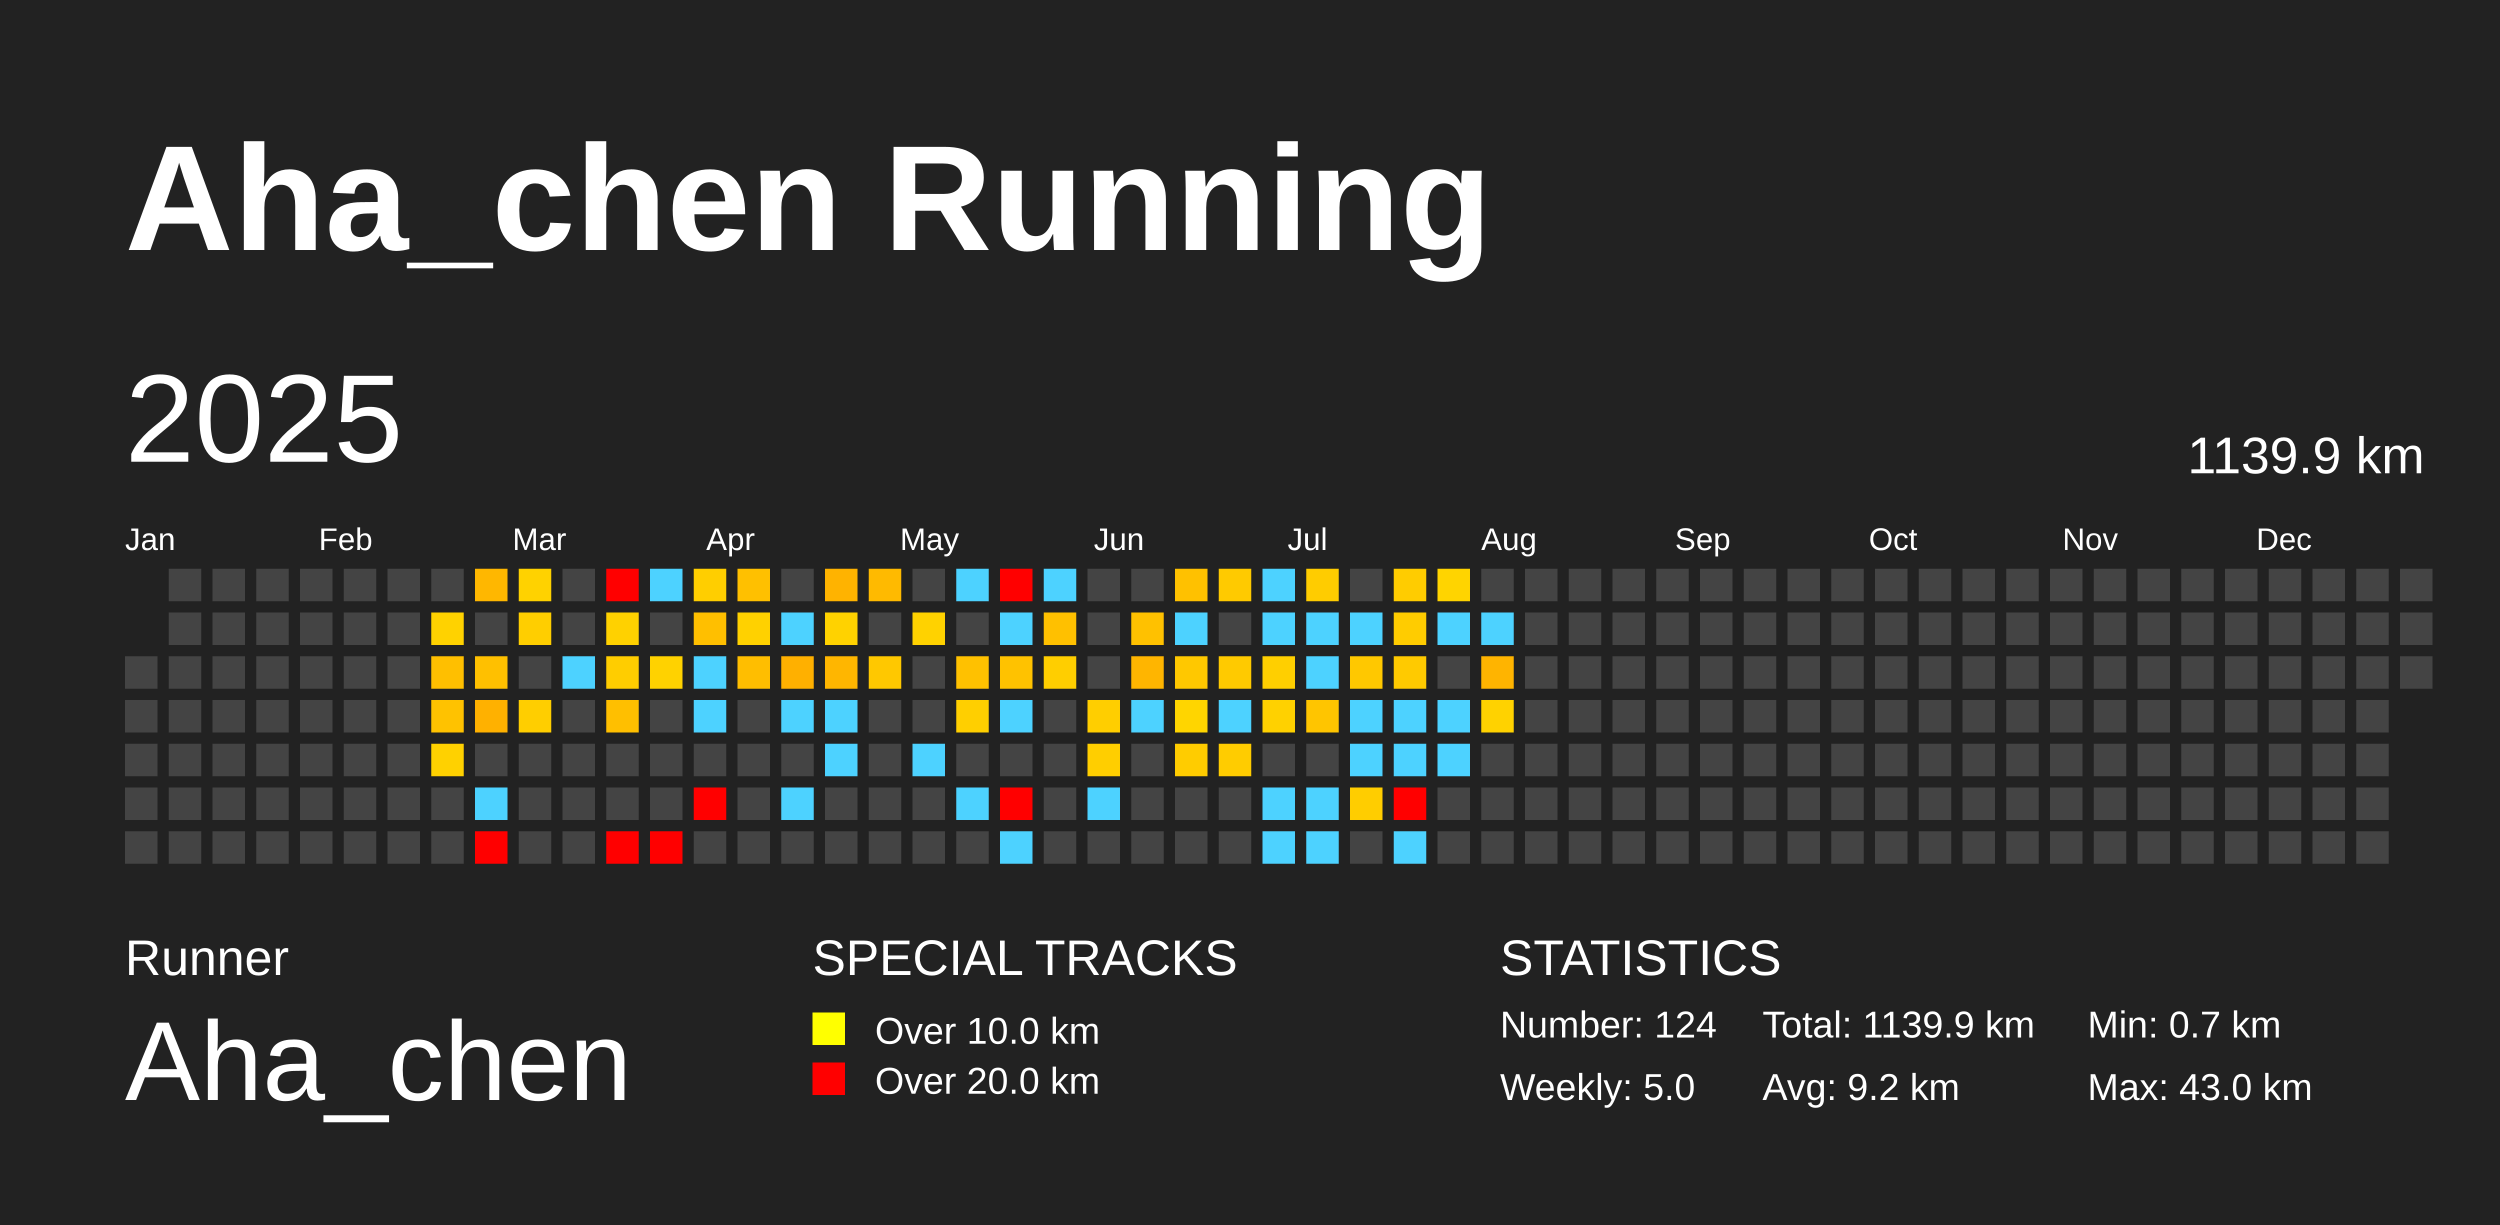
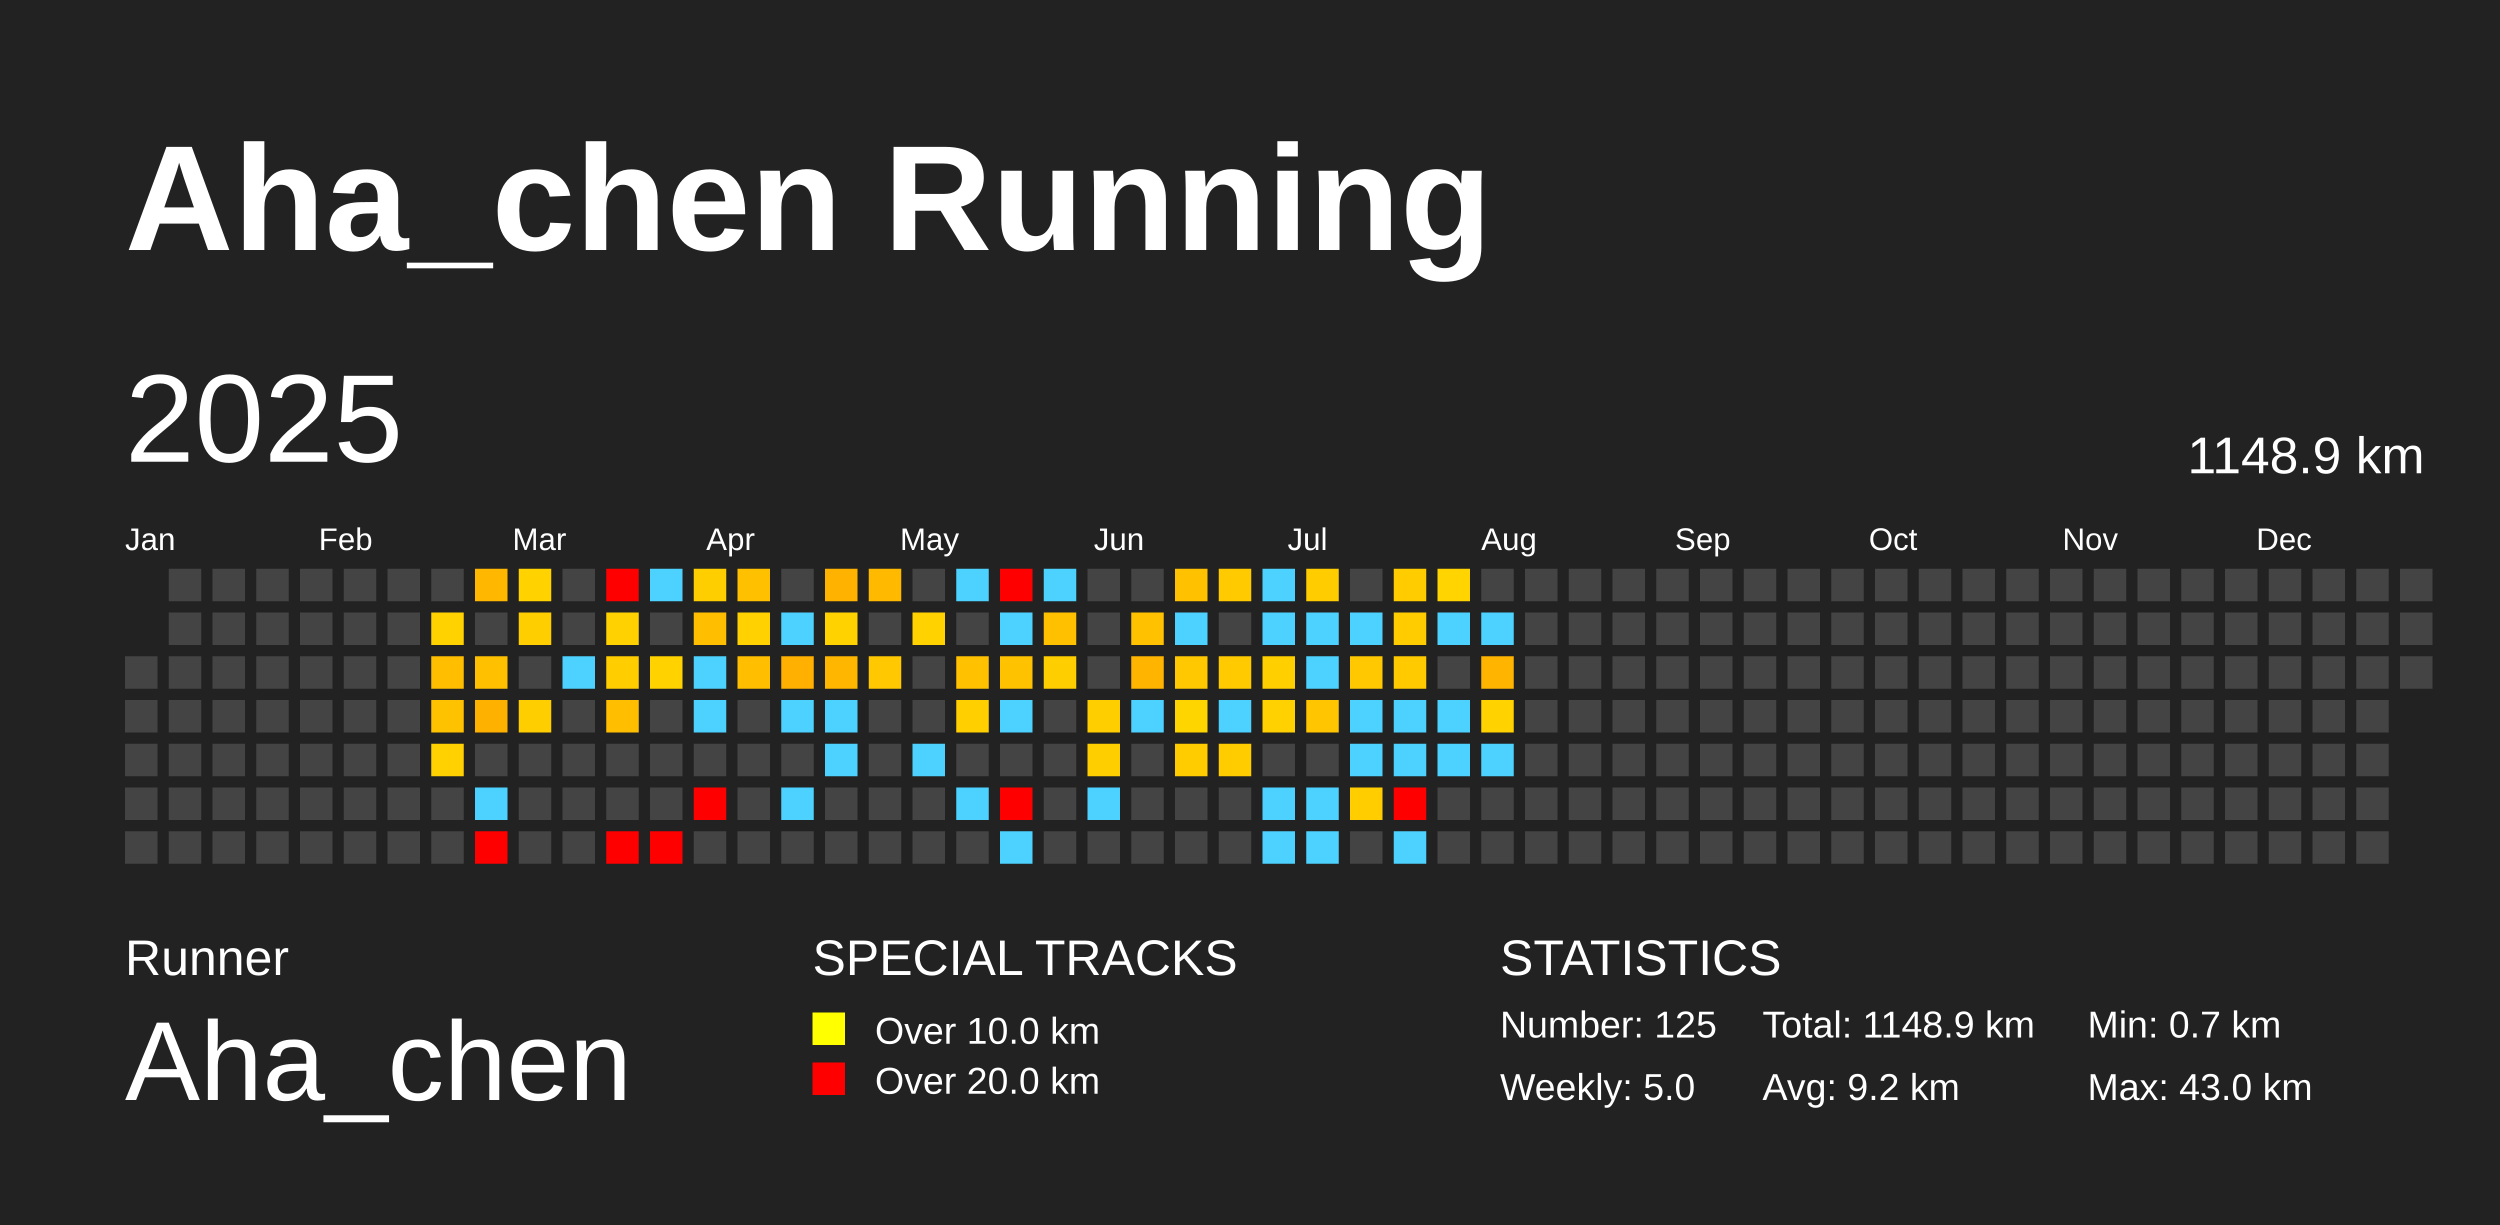
<svg xmlns="http://www.w3.org/2000/svg" baseProfile="full" height="98mm" version="1.1" viewBox="0,0,200,98" width="200mm">
  <defs />
  <rect fill="#222222" height="98" width="200" x="0" y="0" />
  <text fill="#FFFFFF" style="font-size:12px; font-family:Arial; font-weight:bold;" x="10" y="20">Aha_chen Running</text>
  <text fill="#FFFFFF" style="font-size:4px; font-family:Arial" x="10" y="78">Runner</text>
  <text fill="#FFFFFF" style="font-size:9px; font-family:Arial" x="10" y="88">Aha_chen</text>
  <text fill="#FFFFFF" style="font-size:4px; font-family:Arial" x="65" y="78">SPECIAL TRACKS</text>
  <rect fill="yellow" height="2.6" width="2.6" x="65" y="81" />
  <text fill="#FFFFFF" style="font-size:3px; font-family:Arial" x="70" y="83.5">Over 10.0 km</text>
  <rect fill="red" height="2.6" width="2.6" x="65" y="85" />
  <text fill="#FFFFFF" style="font-size:3px; font-family:Arial" x="70" y="87.5">Over 20.0 km</text>
  <text fill="#FFFFFF" style="font-size:4px; font-family:Arial" x="120" y="78">STATISTICS</text>
-   <text fill="#FFFFFF" style="font-size:3px; font-family:Arial" x="120" y="83">Number: 124</text>
+   <text fill="#FFFFFF" style="font-size:3px; font-family:Arial" x="120" y="83">Number: 125</text>
  <text fill="#FFFFFF" style="font-size:3px; font-family:Arial" x="120" y="88">Weekly: 5.0</text>
-   <text fill="#FFFFFF" style="font-size:3px; font-family:Arial" x="141" y="83">Total: 1139.9 km</text>
+   <text fill="#FFFFFF" style="font-size:3px; font-family:Arial" x="141" y="83">Total: 1148.9 km</text>
  <text fill="#FFFFFF" style="font-size:3px; font-family:Arial" x="141" y="88">Avg: 9.2 km</text>
  <text fill="#FFFFFF" style="font-size:3px; font-family:Arial" x="167" y="83">Min: 0.7 km</text>
  <text fill="#FFFFFF" style="font-size:3px; font-family:Arial" x="167" y="88">Max: 43.0 km</text>
  <text dominant-baseline="hanging" fill="#FFFFFF" style="font-size:10.0px; font-family:Arial;" x="10" y="30">2025</text>
-   <text dominant-baseline="hanging" fill="#FFFFFF" style="font-size:4.125px; font-family:Arial;" x="175" y="35">1139.9 km</text>
+   <text dominant-baseline="hanging" fill="#FFFFFF" style="font-size:4.125px; font-family:Arial;" x="175" y="35">1148.9 km</text>
  <text fill="#FFFFFF" style="font-size:2.5px; font-family:Arial" x="10.0" y="44">Jan</text>
  <text fill="#FFFFFF" style="font-size:2.5px; font-family:Arial" x="25.5" y="44">Feb</text>
  <text fill="#FFFFFF" style="font-size:2.5px; font-family:Arial" x="41.0" y="44">Mar</text>
  <text fill="#FFFFFF" style="font-size:2.5px; font-family:Arial" x="56.5" y="44">Apr</text>
  <text fill="#FFFFFF" style="font-size:2.5px; font-family:Arial" x="72.0" y="44">May</text>
  <text fill="#FFFFFF" style="font-size:2.5px; font-family:Arial" x="87.5" y="44">Jun</text>
  <text fill="#FFFFFF" style="font-size:2.5px; font-family:Arial" x="103.0" y="44">Jul</text>
  <text fill="#FFFFFF" style="font-size:2.5px; font-family:Arial" x="118.5" y="44">Aug</text>
  <text fill="#FFFFFF" style="font-size:2.5px; font-family:Arial" x="134.0" y="44">Sep</text>
  <text fill="#FFFFFF" style="font-size:2.5px; font-family:Arial" x="149.5" y="44">Oct</text>
  <text fill="#FFFFFF" style="font-size:2.5px; font-family:Arial" x="165.0" y="44">Nov</text>
  <text fill="#FFFFFF" style="font-size:2.5px; font-family:Arial" x="180.5" y="44">Dec</text>
  <rect fill="#444444" height="2.6" width="2.6" x="10.0" y="52.5" />
  <rect fill="#444444" height="2.6" width="2.6" x="10.0" y="56.0" />
  <rect fill="#444444" height="2.6" width="2.6" x="10.0" y="59.5" />
  <rect fill="#444444" height="2.6" width="2.6" x="10.0" y="63.0" />
  <rect fill="#444444" height="2.6" width="2.6" x="10.0" y="66.5" />
  <rect fill="#444444" height="2.6" width="2.6" x="13.5" y="45.5" />
  <rect fill="#444444" height="2.6" width="2.6" x="13.5" y="49.0" />
  <rect fill="#444444" height="2.6" width="2.6" x="13.5" y="52.5" />
  <rect fill="#444444" height="2.6" width="2.6" x="13.5" y="56.0" />
  <rect fill="#444444" height="2.6" width="2.6" x="13.5" y="59.5" />
  <rect fill="#444444" height="2.6" width="2.6" x="13.5" y="63.0" />
  <rect fill="#444444" height="2.6" width="2.6" x="13.5" y="66.5" />
  <rect fill="#444444" height="2.6" width="2.6" x="17.0" y="45.5" />
  <rect fill="#444444" height="2.6" width="2.6" x="17.0" y="49.0" />
  <rect fill="#444444" height="2.6" width="2.6" x="17.0" y="52.5" />
  <rect fill="#444444" height="2.6" width="2.6" x="17.0" y="56.0" />
  <rect fill="#444444" height="2.6" width="2.6" x="17.0" y="59.5" />
  <rect fill="#444444" height="2.6" width="2.6" x="17.0" y="63.0" />
  <rect fill="#444444" height="2.6" width="2.6" x="17.0" y="66.5" />
  <rect fill="#444444" height="2.6" width="2.6" x="20.5" y="45.5" />
  <rect fill="#444444" height="2.6" width="2.6" x="20.5" y="49.0" />
  <rect fill="#444444" height="2.6" width="2.6" x="20.5" y="52.5" />
  <rect fill="#444444" height="2.6" width="2.6" x="20.5" y="56.0" />
  <rect fill="#444444" height="2.6" width="2.6" x="20.5" y="59.5" />
  <rect fill="#444444" height="2.6" width="2.6" x="20.5" y="63.0" />
  <rect fill="#444444" height="2.6" width="2.6" x="20.5" y="66.5" />
  <rect fill="#444444" height="2.6" width="2.6" x="24.0" y="45.5" />
  <rect fill="#444444" height="2.6" width="2.6" x="24.0" y="49.0" />
  <rect fill="#444444" height="2.6" width="2.6" x="24.0" y="52.5" />
  <rect fill="#444444" height="2.6" width="2.6" x="24.0" y="56.0" />
  <rect fill="#444444" height="2.6" width="2.6" x="24.0" y="59.5" />
  <rect fill="#444444" height="2.6" width="2.6" x="24.0" y="63.0" />
  <rect fill="#444444" height="2.6" width="2.6" x="24.0" y="66.5" />
  <rect fill="#444444" height="2.6" width="2.6" x="27.5" y="45.5" />
  <rect fill="#444444" height="2.6" width="2.6" x="27.5" y="49.0" />
  <rect fill="#444444" height="2.6" width="2.6" x="27.5" y="52.5" />
  <rect fill="#444444" height="2.6" width="2.6" x="27.5" y="56.0" />
  <rect fill="#444444" height="2.6" width="2.6" x="27.5" y="59.5" />
  <rect fill="#444444" height="2.6" width="2.6" x="27.5" y="63.0" />
  <rect fill="#444444" height="2.6" width="2.6" x="27.5" y="66.5" />
  <rect fill="#444444" height="2.6" width="2.6" x="31.0" y="45.5" />
  <rect fill="#444444" height="2.6" width="2.6" x="31.0" y="49.0" />
  <rect fill="#444444" height="2.6" width="2.6" x="31.0" y="52.5" />
  <rect fill="#444444" height="2.6" width="2.6" x="31.0" y="56.0" />
  <rect fill="#444444" height="2.6" width="2.6" x="31.0" y="59.5" />
  <rect fill="#444444" height="2.6" width="2.6" x="31.0" y="63.0" />
  <rect fill="#444444" height="2.6" width="2.6" x="31.0" y="66.5" />
  <rect fill="#444444" height="2.6" width="2.6" x="34.5" y="45.5" />
  <rect fill="#ffd200" height="2.6" width="2.6" x="34.5" y="49.0" />
  <rect fill="#ffbf00" height="2.6" width="2.6" x="34.5" y="52.5" />
  <rect fill="#ffc200" height="2.6" width="2.6" x="34.5" y="56.0" />
  <rect fill="#ffd100" height="2.6" width="2.6" x="34.5" y="59.5" />
  <rect fill="#444444" height="2.6" width="2.6" x="34.5" y="63.0" />
  <rect fill="#444444" height="2.6" width="2.6" x="34.5" y="66.5" />
  <rect fill="#ffb700" height="2.6" width="2.6" x="38.0" y="45.5" />
  <rect fill="#444444" height="2.6" width="2.6" x="38.0" y="49.0" />
  <rect fill="#ffc000" height="2.6" width="2.6" x="38.0" y="52.5" />
  <rect fill="#ffb100" height="2.6" width="2.6" x="38.0" y="56.0" />
  <rect fill="#444444" height="2.6" width="2.6" x="38.0" y="59.5" />
  <rect fill="#4dd2ff" height="2.6" width="2.6" x="38.0" y="63.0" />
  <rect fill="red" height="2.6" width="2.6" x="38.0" y="66.5" />
  <rect fill="#ffd200" height="2.6" width="2.6" x="41.5" y="45.5" />
  <rect fill="#ffce00" height="2.6" width="2.6" x="41.5" y="49.0" />
  <rect fill="#444444" height="2.6" width="2.6" x="41.5" y="52.5" />
  <rect fill="#ffce00" height="2.6" width="2.6" x="41.5" y="56.0" />
  <rect fill="#444444" height="2.6" width="2.6" x="41.5" y="59.5" />
  <rect fill="#444444" height="2.6" width="2.6" x="41.5" y="63.0" />
  <rect fill="#444444" height="2.6" width="2.6" x="41.5" y="66.5" />
  <rect fill="#444444" height="2.6" width="2.6" x="45.0" y="45.5" />
  <rect fill="#444444" height="2.6" width="2.6" x="45.0" y="49.0" />
  <rect fill="#4dd2ff" height="2.6" width="2.6" x="45.0" y="52.5" />
  <rect fill="#444444" height="2.6" width="2.6" x="45.0" y="56.0" />
  <rect fill="#444444" height="2.6" width="2.6" x="45.0" y="59.5" />
  <rect fill="#444444" height="2.6" width="2.6" x="45.0" y="63.0" />
  <rect fill="#444444" height="2.6" width="2.6" x="45.0" y="66.5" />
  <rect fill="red" height="2.6" width="2.6" x="48.5" y="45.5" />
  <rect fill="#ffd100" height="2.6" width="2.6" x="48.5" y="49.0" />
  <rect fill="#ffcd00" height="2.6" width="2.6" x="48.5" y="52.5" />
  <rect fill="#ffbf00" height="2.6" width="2.6" x="48.5" y="56.0" />
  <rect fill="#444444" height="2.6" width="2.6" x="48.5" y="59.5" />
  <rect fill="#444444" height="2.6" width="2.6" x="48.5" y="63.0" />
  <rect fill="red" height="2.6" width="2.6" x="48.5" y="66.5" />
  <rect fill="#4dd2ff" height="2.6" width="2.6" x="52.0" y="45.5" />
  <rect fill="#444444" height="2.6" width="2.6" x="52.0" y="49.0" />
  <rect fill="#ffd200" height="2.6" width="2.6" x="52.0" y="52.5" />
  <rect fill="#444444" height="2.6" width="2.6" x="52.0" y="56.0" />
  <rect fill="#444444" height="2.6" width="2.6" x="52.0" y="59.5" />
  <rect fill="#444444" height="2.6" width="2.6" x="52.0" y="63.0" />
  <rect fill="red" height="2.6" width="2.6" x="52.0" y="66.5" />
  <rect fill="#ffce00" height="2.6" width="2.6" x="55.5" y="45.5" />
  <rect fill="#ffbf00" height="2.6" width="2.6" x="55.5" y="49.0" />
  <rect fill="#4dd2ff" height="2.6" width="2.6" x="55.5" y="52.5" />
  <rect fill="#4dd2ff" height="2.6" width="2.6" x="55.5" y="56.0" />
  <rect fill="#444444" height="2.6" width="2.6" x="55.5" y="59.5" />
  <rect fill="red" height="2.6" width="2.6" x="55.5" y="63.0" />
  <rect fill="#444444" height="2.6" width="2.6" x="55.5" y="66.5" />
  <rect fill="#ffc000" height="2.6" width="2.6" x="59.0" y="45.5" />
  <rect fill="#ffd100" height="2.6" width="2.6" x="59.0" y="49.0" />
  <rect fill="#ffbe00" height="2.6" width="2.6" x="59.0" y="52.5" />
  <rect fill="#444444" height="2.6" width="2.6" x="59.0" y="56.0" />
  <rect fill="#444444" height="2.6" width="2.6" x="59.0" y="59.5" />
  <rect fill="#444444" height="2.6" width="2.6" x="59.0" y="63.0" />
  <rect fill="#444444" height="2.6" width="2.6" x="59.0" y="66.5" />
  <rect fill="#444444" height="2.6" width="2.6" x="62.5" y="45.5" />
  <rect fill="#4dd2ff" height="2.6" width="2.6" x="62.5" y="49.0" />
  <rect fill="#ffb000" height="2.6" width="2.6" x="62.5" y="52.5" />
  <rect fill="#4dd2ff" height="2.6" width="2.6" x="62.5" y="56.0" />
  <rect fill="#444444" height="2.6" width="2.6" x="62.5" y="59.5" />
  <rect fill="#4dd2ff" height="2.6" width="2.6" x="62.5" y="63.0" />
  <rect fill="#444444" height="2.6" width="2.6" x="62.5" y="66.5" />
  <rect fill="#ffb300" height="2.6" width="2.6" x="66.0" y="45.5" />
  <rect fill="#ffd200" height="2.6" width="2.6" x="66.0" y="49.0" />
  <rect fill="#ffb600" height="2.6" width="2.6" x="66.0" y="52.5" />
  <rect fill="#4dd2ff" height="2.6" width="2.6" x="66.0" y="56.0" />
  <rect fill="#4dd2ff" height="2.6" width="2.6" x="66.0" y="59.5" />
  <rect fill="#444444" height="2.6" width="2.6" x="66.0" y="63.0" />
  <rect fill="#444444" height="2.6" width="2.6" x="66.0" y="66.5" />
  <rect fill="#ffba00" height="2.6" width="2.6" x="69.5" y="45.5" />
  <rect fill="#444444" height="2.6" width="2.6" x="69.5" y="49.0" />
  <rect fill="#ffc800" height="2.6" width="2.6" x="69.5" y="52.5" />
  <rect fill="#444444" height="2.6" width="2.6" x="69.5" y="56.0" />
  <rect fill="#444444" height="2.6" width="2.6" x="69.5" y="59.5" />
  <rect fill="#444444" height="2.6" width="2.6" x="69.5" y="63.0" />
  <rect fill="#444444" height="2.6" width="2.6" x="69.5" y="66.5" />
  <rect fill="#444444" height="2.6" width="2.6" x="73.0" y="45.5" />
  <rect fill="#ffd200" height="2.6" width="2.6" x="73.0" y="49.0" />
  <rect fill="#444444" height="2.6" width="2.6" x="73.0" y="52.5" />
  <rect fill="#444444" height="2.6" width="2.6" x="73.0" y="56.0" />
  <rect fill="#4dd2ff" height="2.6" width="2.6" x="73.0" y="59.5" />
  <rect fill="#444444" height="2.6" width="2.6" x="73.0" y="63.0" />
  <rect fill="#444444" height="2.6" width="2.6" x="73.0" y="66.5" />
  <rect fill="#4dd2ff" height="2.6" width="2.6" x="76.5" y="45.5" />
  <rect fill="#444444" height="2.6" width="2.6" x="76.5" y="49.0" />
  <rect fill="#ffc100" height="2.6" width="2.6" x="76.5" y="52.5" />
  <rect fill="#ffcf00" height="2.6" width="2.6" x="76.5" y="56.0" />
  <rect fill="#444444" height="2.6" width="2.6" x="76.5" y="59.5" />
  <rect fill="#4dd2ff" height="2.6" width="2.6" x="76.5" y="63.0" />
  <rect fill="#444444" height="2.6" width="2.6" x="76.5" y="66.5" />
  <rect fill="red" height="2.6" width="2.6" x="80.0" y="45.5" />
  <rect fill="#4dd2ff" height="2.6" width="2.6" x="80.0" y="49.0" />
  <rect fill="#ffc200" height="2.6" width="2.6" x="80.0" y="52.5" />
  <rect fill="#4dd2ff" height="2.6" width="2.6" x="80.0" y="56.0" />
  <rect fill="#444444" height="2.6" width="2.6" x="80.0" y="59.5" />
  <rect fill="red" height="2.6" width="2.6" x="80.0" y="63.0" />
  <rect fill="#4dd2ff" height="2.6" width="2.6" x="80.0" y="66.5" />
  <rect fill="#4dd2ff" height="2.6" width="2.6" x="83.5" y="45.5" />
  <rect fill="#ffc000" height="2.6" width="2.6" x="83.5" y="49.0" />
  <rect fill="#ffce00" height="2.6" width="2.6" x="83.5" y="52.5" />
  <rect fill="#444444" height="2.6" width="2.6" x="83.5" y="56.0" />
  <rect fill="#444444" height="2.6" width="2.6" x="83.5" y="59.5" />
  <rect fill="#444444" height="2.6" width="2.6" x="83.5" y="63.0" />
  <rect fill="#444444" height="2.6" width="2.6" x="83.5" y="66.5" />
  <rect fill="#444444" height="2.6" width="2.6" x="87.0" y="45.5" />
  <rect fill="#444444" height="2.6" width="2.6" x="87.0" y="49.0" />
  <rect fill="#444444" height="2.6" width="2.6" x="87.0" y="52.5" />
  <rect fill="#ffce00" height="2.6" width="2.6" x="87.0" y="56.0" />
  <rect fill="#ffce00" height="2.6" width="2.6" x="87.0" y="59.5" />
  <rect fill="#4dd2ff" height="2.6" width="2.6" x="87.0" y="63.0" />
  <rect fill="#444444" height="2.6" width="2.6" x="87.0" y="66.5" />
  <rect fill="#444444" height="2.6" width="2.6" x="90.5" y="45.5" />
  <rect fill="#ffc100" height="2.6" width="2.6" x="90.5" y="49.0" />
  <rect fill="#ffb500" height="2.6" width="2.6" x="90.5" y="52.5" />
  <rect fill="#4dd2ff" height="2.6" width="2.6" x="90.5" y="56.0" />
  <rect fill="#444444" height="2.6" width="2.6" x="90.5" y="59.5" />
  <rect fill="#444444" height="2.6" width="2.6" x="90.5" y="63.0" />
  <rect fill="#444444" height="2.6" width="2.6" x="90.5" y="66.5" />
  <rect fill="#ffc100" height="2.6" width="2.6" x="94.0" y="45.5" />
  <rect fill="#4dd2ff" height="2.6" width="2.6" x="94.0" y="49.0" />
  <rect fill="#ffc800" height="2.6" width="2.6" x="94.0" y="52.5" />
  <rect fill="#ffd500" height="2.6" width="2.6" x="94.0" y="56.0" />
  <rect fill="#ffcc00" height="2.6" width="2.6" x="94.0" y="59.5" />
  <rect fill="#444444" height="2.6" width="2.6" x="94.0" y="63.0" />
  <rect fill="#444444" height="2.6" width="2.6" x="94.0" y="66.5" />
  <rect fill="#ffca00" height="2.6" width="2.6" x="97.5" y="45.5" />
  <rect fill="#444444" height="2.6" width="2.6" x="97.5" y="49.0" />
  <rect fill="#ffca00" height="2.6" width="2.6" x="97.5" y="52.5" />
  <rect fill="#4dd2ff" height="2.6" width="2.6" x="97.5" y="56.0" />
  <rect fill="#ffcc00" height="2.6" width="2.6" x="97.5" y="59.5" />
  <rect fill="#444444" height="2.6" width="2.6" x="97.5" y="63.0" />
  <rect fill="#444444" height="2.6" width="2.6" x="97.5" y="66.5" />
  <rect fill="#4dd2ff" height="2.6" width="2.6" x="101.0" y="45.5" />
  <rect fill="#4dd2ff" height="2.6" width="2.6" x="101.0" y="49.0" />
  <rect fill="#ffcf00" height="2.6" width="2.6" x="101.0" y="52.5" />
  <rect fill="#ffd100" height="2.6" width="2.6" x="101.0" y="56.0" />
  <rect fill="#444444" height="2.6" width="2.6" x="101.0" y="59.5" />
  <rect fill="#4dd2ff" height="2.6" width="2.6" x="101.0" y="63.0" />
  <rect fill="#4dd2ff" height="2.6" width="2.6" x="101.0" y="66.5" />
  <rect fill="#ffcc00" height="2.6" width="2.6" x="104.5" y="45.5" />
  <rect fill="#4dd2ff" height="2.6" width="2.6" x="104.5" y="49.0" />
  <rect fill="#4dd2ff" height="2.6" width="2.6" x="104.5" y="52.5" />
  <rect fill="#ffc500" height="2.6" width="2.6" x="104.5" y="56.0" />
  <rect fill="#444444" height="2.6" width="2.6" x="104.5" y="59.5" />
  <rect fill="#4dd2ff" height="2.6" width="2.6" x="104.5" y="63.0" />
  <rect fill="#4dd2ff" height="2.6" width="2.6" x="104.5" y="66.5" />
  <rect fill="#444444" height="2.6" width="2.6" x="108.0" y="45.5" />
  <rect fill="#4dd2ff" height="2.6" width="2.6" x="108.0" y="49.0" />
  <rect fill="#ffc800" height="2.6" width="2.6" x="108.0" y="52.5" />
  <rect fill="#4dd2ff" height="2.6" width="2.6" x="108.0" y="56.0" />
  <rect fill="#4dd2ff" height="2.6" width="2.6" x="108.0" y="59.5" />
  <rect fill="#ffcd00" height="2.6" width="2.6" x="108.0" y="63.0" />
  <rect fill="#444444" height="2.6" width="2.6" x="108.0" y="66.5" />
  <rect fill="#ffcc00" height="2.6" width="2.6" x="111.5" y="45.5" />
  <rect fill="#ffcc00" height="2.6" width="2.6" x="111.5" y="49.0" />
  <rect fill="#ffca00" height="2.6" width="2.6" x="111.5" y="52.5" />
  <rect fill="#4dd2ff" height="2.6" width="2.6" x="111.5" y="56.0" />
  <rect fill="#4dd2ff" height="2.6" width="2.6" x="111.5" y="59.5" />
  <rect fill="red" height="2.6" width="2.6" x="111.5" y="63.0" />
  <rect fill="#4dd2ff" height="2.6" width="2.6" x="111.5" y="66.5" />
  <rect fill="#ffd400" height="2.6" width="2.6" x="115.0" y="45.5" />
  <rect fill="#4dd2ff" height="2.6" width="2.6" x="115.0" y="49.0" />
  <rect fill="#444444" height="2.6" width="2.6" x="115.0" y="52.5" />
  <rect fill="#4dd2ff" height="2.6" width="2.6" x="115.0" y="56.0" />
  <rect fill="#4dd2ff" height="2.6" width="2.6" x="115.0" y="59.5" />
  <rect fill="#444444" height="2.6" width="2.6" x="115.0" y="63.0" />
  <rect fill="#444444" height="2.6" width="2.6" x="115.0" y="66.5" />
  <rect fill="#444444" height="2.6" width="2.6" x="118.5" y="45.5" />
  <rect fill="#4dd2ff" height="2.6" width="2.6" x="118.5" y="49.0" />
  <rect fill="#ffb400" height="2.6" width="2.6" x="118.5" y="52.5" />
  <rect fill="#ffd200" height="2.6" width="2.6" x="118.5" y="56.0" />
-   <rect fill="#444444" height="2.6" width="2.6" x="118.5" y="59.5" />
+   <rect fill="#4dd2ff" height="2.6" width="2.6" x="118.5" y="59.5" />
  <rect fill="#444444" height="2.6" width="2.6" x="118.5" y="63.0" />
  <rect fill="#444444" height="2.6" width="2.6" x="118.5" y="66.5" />
  <rect fill="#444444" height="2.6" width="2.6" x="122.0" y="45.5" />
  <rect fill="#444444" height="2.6" width="2.6" x="122.0" y="49.0" />
  <rect fill="#444444" height="2.6" width="2.6" x="122.0" y="52.5" />
  <rect fill="#444444" height="2.6" width="2.6" x="122.0" y="56.0" />
  <rect fill="#444444" height="2.6" width="2.6" x="122.0" y="59.5" />
  <rect fill="#444444" height="2.6" width="2.6" x="122.0" y="63.0" />
  <rect fill="#444444" height="2.6" width="2.6" x="122.0" y="66.5" />
  <rect fill="#444444" height="2.6" width="2.6" x="125.5" y="45.5" />
  <rect fill="#444444" height="2.6" width="2.6" x="125.5" y="49.0" />
  <rect fill="#444444" height="2.6" width="2.6" x="125.5" y="52.5" />
  <rect fill="#444444" height="2.6" width="2.6" x="125.5" y="56.0" />
  <rect fill="#444444" height="2.6" width="2.6" x="125.5" y="59.5" />
  <rect fill="#444444" height="2.6" width="2.6" x="125.5" y="63.0" />
  <rect fill="#444444" height="2.6" width="2.6" x="125.5" y="66.5" />
  <rect fill="#444444" height="2.6" width="2.6" x="129.0" y="45.5" />
  <rect fill="#444444" height="2.6" width="2.6" x="129.0" y="49.0" />
  <rect fill="#444444" height="2.6" width="2.6" x="129.0" y="52.5" />
  <rect fill="#444444" height="2.6" width="2.6" x="129.0" y="56.0" />
  <rect fill="#444444" height="2.6" width="2.6" x="129.0" y="59.5" />
  <rect fill="#444444" height="2.6" width="2.6" x="129.0" y="63.0" />
  <rect fill="#444444" height="2.6" width="2.6" x="129.0" y="66.5" />
  <rect fill="#444444" height="2.6" width="2.6" x="132.5" y="45.5" />
  <rect fill="#444444" height="2.6" width="2.6" x="132.5" y="49.0" />
  <rect fill="#444444" height="2.6" width="2.6" x="132.5" y="52.5" />
  <rect fill="#444444" height="2.6" width="2.6" x="132.5" y="56.0" />
  <rect fill="#444444" height="2.6" width="2.6" x="132.5" y="59.5" />
  <rect fill="#444444" height="2.6" width="2.6" x="132.5" y="63.0" />
  <rect fill="#444444" height="2.6" width="2.6" x="132.5" y="66.5" />
  <rect fill="#444444" height="2.6" width="2.6" x="136.0" y="45.5" />
  <rect fill="#444444" height="2.6" width="2.6" x="136.0" y="49.0" />
  <rect fill="#444444" height="2.6" width="2.6" x="136.0" y="52.5" />
  <rect fill="#444444" height="2.6" width="2.6" x="136.0" y="56.0" />
  <rect fill="#444444" height="2.6" width="2.6" x="136.0" y="59.5" />
  <rect fill="#444444" height="2.6" width="2.6" x="136.0" y="63.0" />
  <rect fill="#444444" height="2.6" width="2.6" x="136.0" y="66.5" />
  <rect fill="#444444" height="2.6" width="2.6" x="139.5" y="45.5" />
  <rect fill="#444444" height="2.6" width="2.6" x="139.5" y="49.0" />
  <rect fill="#444444" height="2.6" width="2.6" x="139.5" y="52.5" />
  <rect fill="#444444" height="2.6" width="2.6" x="139.5" y="56.0" />
  <rect fill="#444444" height="2.6" width="2.6" x="139.5" y="59.5" />
  <rect fill="#444444" height="2.6" width="2.6" x="139.5" y="63.0" />
  <rect fill="#444444" height="2.6" width="2.6" x="139.5" y="66.5" />
  <rect fill="#444444" height="2.6" width="2.6" x="143.0" y="45.5" />
  <rect fill="#444444" height="2.6" width="2.6" x="143.0" y="49.0" />
  <rect fill="#444444" height="2.6" width="2.6" x="143.0" y="52.5" />
  <rect fill="#444444" height="2.6" width="2.6" x="143.0" y="56.0" />
  <rect fill="#444444" height="2.6" width="2.6" x="143.0" y="59.5" />
  <rect fill="#444444" height="2.6" width="2.6" x="143.0" y="63.0" />
  <rect fill="#444444" height="2.6" width="2.6" x="143.0" y="66.5" />
  <rect fill="#444444" height="2.6" width="2.6" x="146.5" y="45.5" />
  <rect fill="#444444" height="2.6" width="2.6" x="146.5" y="49.0" />
  <rect fill="#444444" height="2.6" width="2.6" x="146.5" y="52.5" />
  <rect fill="#444444" height="2.6" width="2.6" x="146.5" y="56.0" />
  <rect fill="#444444" height="2.6" width="2.6" x="146.5" y="59.5" />
  <rect fill="#444444" height="2.6" width="2.6" x="146.5" y="63.0" />
  <rect fill="#444444" height="2.6" width="2.6" x="146.5" y="66.5" />
  <rect fill="#444444" height="2.6" width="2.6" x="150.0" y="45.5" />
  <rect fill="#444444" height="2.6" width="2.6" x="150.0" y="49.0" />
  <rect fill="#444444" height="2.6" width="2.6" x="150.0" y="52.5" />
  <rect fill="#444444" height="2.6" width="2.6" x="150.0" y="56.0" />
  <rect fill="#444444" height="2.6" width="2.6" x="150.0" y="59.5" />
  <rect fill="#444444" height="2.6" width="2.6" x="150.0" y="63.0" />
  <rect fill="#444444" height="2.6" width="2.6" x="150.0" y="66.5" />
  <rect fill="#444444" height="2.6" width="2.6" x="153.5" y="45.5" />
  <rect fill="#444444" height="2.6" width="2.6" x="153.5" y="49.0" />
  <rect fill="#444444" height="2.6" width="2.6" x="153.5" y="52.5" />
  <rect fill="#444444" height="2.6" width="2.6" x="153.5" y="56.0" />
  <rect fill="#444444" height="2.6" width="2.6" x="153.5" y="59.5" />
  <rect fill="#444444" height="2.6" width="2.6" x="153.5" y="63.0" />
  <rect fill="#444444" height="2.6" width="2.6" x="153.5" y="66.5" />
  <rect fill="#444444" height="2.6" width="2.6" x="157.0" y="45.5" />
  <rect fill="#444444" height="2.6" width="2.6" x="157.0" y="49.0" />
  <rect fill="#444444" height="2.6" width="2.6" x="157.0" y="52.5" />
  <rect fill="#444444" height="2.6" width="2.6" x="157.0" y="56.0" />
  <rect fill="#444444" height="2.6" width="2.6" x="157.0" y="59.5" />
  <rect fill="#444444" height="2.6" width="2.6" x="157.0" y="63.0" />
  <rect fill="#444444" height="2.6" width="2.6" x="157.0" y="66.5" />
  <rect fill="#444444" height="2.6" width="2.6" x="160.5" y="45.5" />
  <rect fill="#444444" height="2.6" width="2.6" x="160.5" y="49.0" />
  <rect fill="#444444" height="2.6" width="2.6" x="160.5" y="52.5" />
  <rect fill="#444444" height="2.6" width="2.6" x="160.5" y="56.0" />
  <rect fill="#444444" height="2.6" width="2.6" x="160.5" y="59.5" />
  <rect fill="#444444" height="2.6" width="2.6" x="160.5" y="63.0" />
  <rect fill="#444444" height="2.6" width="2.6" x="160.5" y="66.5" />
  <rect fill="#444444" height="2.6" width="2.6" x="164.0" y="45.5" />
  <rect fill="#444444" height="2.6" width="2.6" x="164.0" y="49.0" />
  <rect fill="#444444" height="2.6" width="2.6" x="164.0" y="52.5" />
  <rect fill="#444444" height="2.6" width="2.6" x="164.0" y="56.0" />
  <rect fill="#444444" height="2.6" width="2.6" x="164.0" y="59.5" />
  <rect fill="#444444" height="2.6" width="2.6" x="164.0" y="63.0" />
  <rect fill="#444444" height="2.6" width="2.6" x="164.0" y="66.5" />
  <rect fill="#444444" height="2.6" width="2.6" x="167.5" y="45.5" />
  <rect fill="#444444" height="2.6" width="2.6" x="167.5" y="49.0" />
  <rect fill="#444444" height="2.6" width="2.6" x="167.5" y="52.5" />
  <rect fill="#444444" height="2.6" width="2.6" x="167.5" y="56.0" />
  <rect fill="#444444" height="2.6" width="2.6" x="167.5" y="59.5" />
  <rect fill="#444444" height="2.6" width="2.6" x="167.5" y="63.0" />
  <rect fill="#444444" height="2.6" width="2.6" x="167.5" y="66.5" />
  <rect fill="#444444" height="2.6" width="2.6" x="171.0" y="45.5" />
  <rect fill="#444444" height="2.6" width="2.6" x="171.0" y="49.0" />
  <rect fill="#444444" height="2.6" width="2.6" x="171.0" y="52.5" />
  <rect fill="#444444" height="2.6" width="2.6" x="171.0" y="56.0" />
  <rect fill="#444444" height="2.6" width="2.6" x="171.0" y="59.5" />
  <rect fill="#444444" height="2.6" width="2.6" x="171.0" y="63.0" />
  <rect fill="#444444" height="2.6" width="2.6" x="171.0" y="66.5" />
  <rect fill="#444444" height="2.6" width="2.6" x="174.5" y="45.5" />
  <rect fill="#444444" height="2.6" width="2.6" x="174.5" y="49.0" />
  <rect fill="#444444" height="2.6" width="2.6" x="174.5" y="52.5" />
  <rect fill="#444444" height="2.6" width="2.6" x="174.5" y="56.0" />
  <rect fill="#444444" height="2.6" width="2.6" x="174.5" y="59.5" />
  <rect fill="#444444" height="2.6" width="2.6" x="174.5" y="63.0" />
  <rect fill="#444444" height="2.6" width="2.6" x="174.5" y="66.5" />
  <rect fill="#444444" height="2.6" width="2.6" x="178.0" y="45.5" />
  <rect fill="#444444" height="2.6" width="2.6" x="178.0" y="49.0" />
  <rect fill="#444444" height="2.6" width="2.6" x="178.0" y="52.5" />
  <rect fill="#444444" height="2.6" width="2.6" x="178.0" y="56.0" />
  <rect fill="#444444" height="2.6" width="2.6" x="178.0" y="59.5" />
  <rect fill="#444444" height="2.6" width="2.6" x="178.0" y="63.0" />
  <rect fill="#444444" height="2.6" width="2.6" x="178.0" y="66.5" />
  <rect fill="#444444" height="2.6" width="2.6" x="181.5" y="45.5" />
  <rect fill="#444444" height="2.6" width="2.6" x="181.5" y="49.0" />
  <rect fill="#444444" height="2.6" width="2.6" x="181.5" y="52.5" />
  <rect fill="#444444" height="2.6" width="2.6" x="181.5" y="56.0" />
  <rect fill="#444444" height="2.6" width="2.6" x="181.5" y="59.5" />
  <rect fill="#444444" height="2.6" width="2.6" x="181.5" y="63.0" />
  <rect fill="#444444" height="2.6" width="2.6" x="181.5" y="66.5" />
  <rect fill="#444444" height="2.6" width="2.6" x="185.0" y="45.5" />
  <rect fill="#444444" height="2.6" width="2.6" x="185.0" y="49.0" />
  <rect fill="#444444" height="2.6" width="2.6" x="185.0" y="52.5" />
  <rect fill="#444444" height="2.6" width="2.6" x="185.0" y="56.0" />
  <rect fill="#444444" height="2.6" width="2.6" x="185.0" y="59.5" />
  <rect fill="#444444" height="2.6" width="2.6" x="185.0" y="63.0" />
  <rect fill="#444444" height="2.6" width="2.6" x="185.0" y="66.5" />
  <rect fill="#444444" height="2.6" width="2.6" x="188.5" y="45.5" />
  <rect fill="#444444" height="2.6" width="2.6" x="188.5" y="49.0" />
  <rect fill="#444444" height="2.6" width="2.6" x="188.5" y="52.5" />
  <rect fill="#444444" height="2.6" width="2.6" x="188.5" y="56.0" />
  <rect fill="#444444" height="2.6" width="2.6" x="188.5" y="59.5" />
  <rect fill="#444444" height="2.6" width="2.6" x="188.5" y="63.0" />
  <rect fill="#444444" height="2.6" width="2.6" x="188.5" y="66.5" />
  <rect fill="#444444" height="2.6" width="2.6" x="192.0" y="45.5" />
  <rect fill="#444444" height="2.6" width="2.6" x="192.0" y="49.0" />
  <rect fill="#444444" height="2.6" width="2.6" x="192.0" y="52.5" />
</svg>
